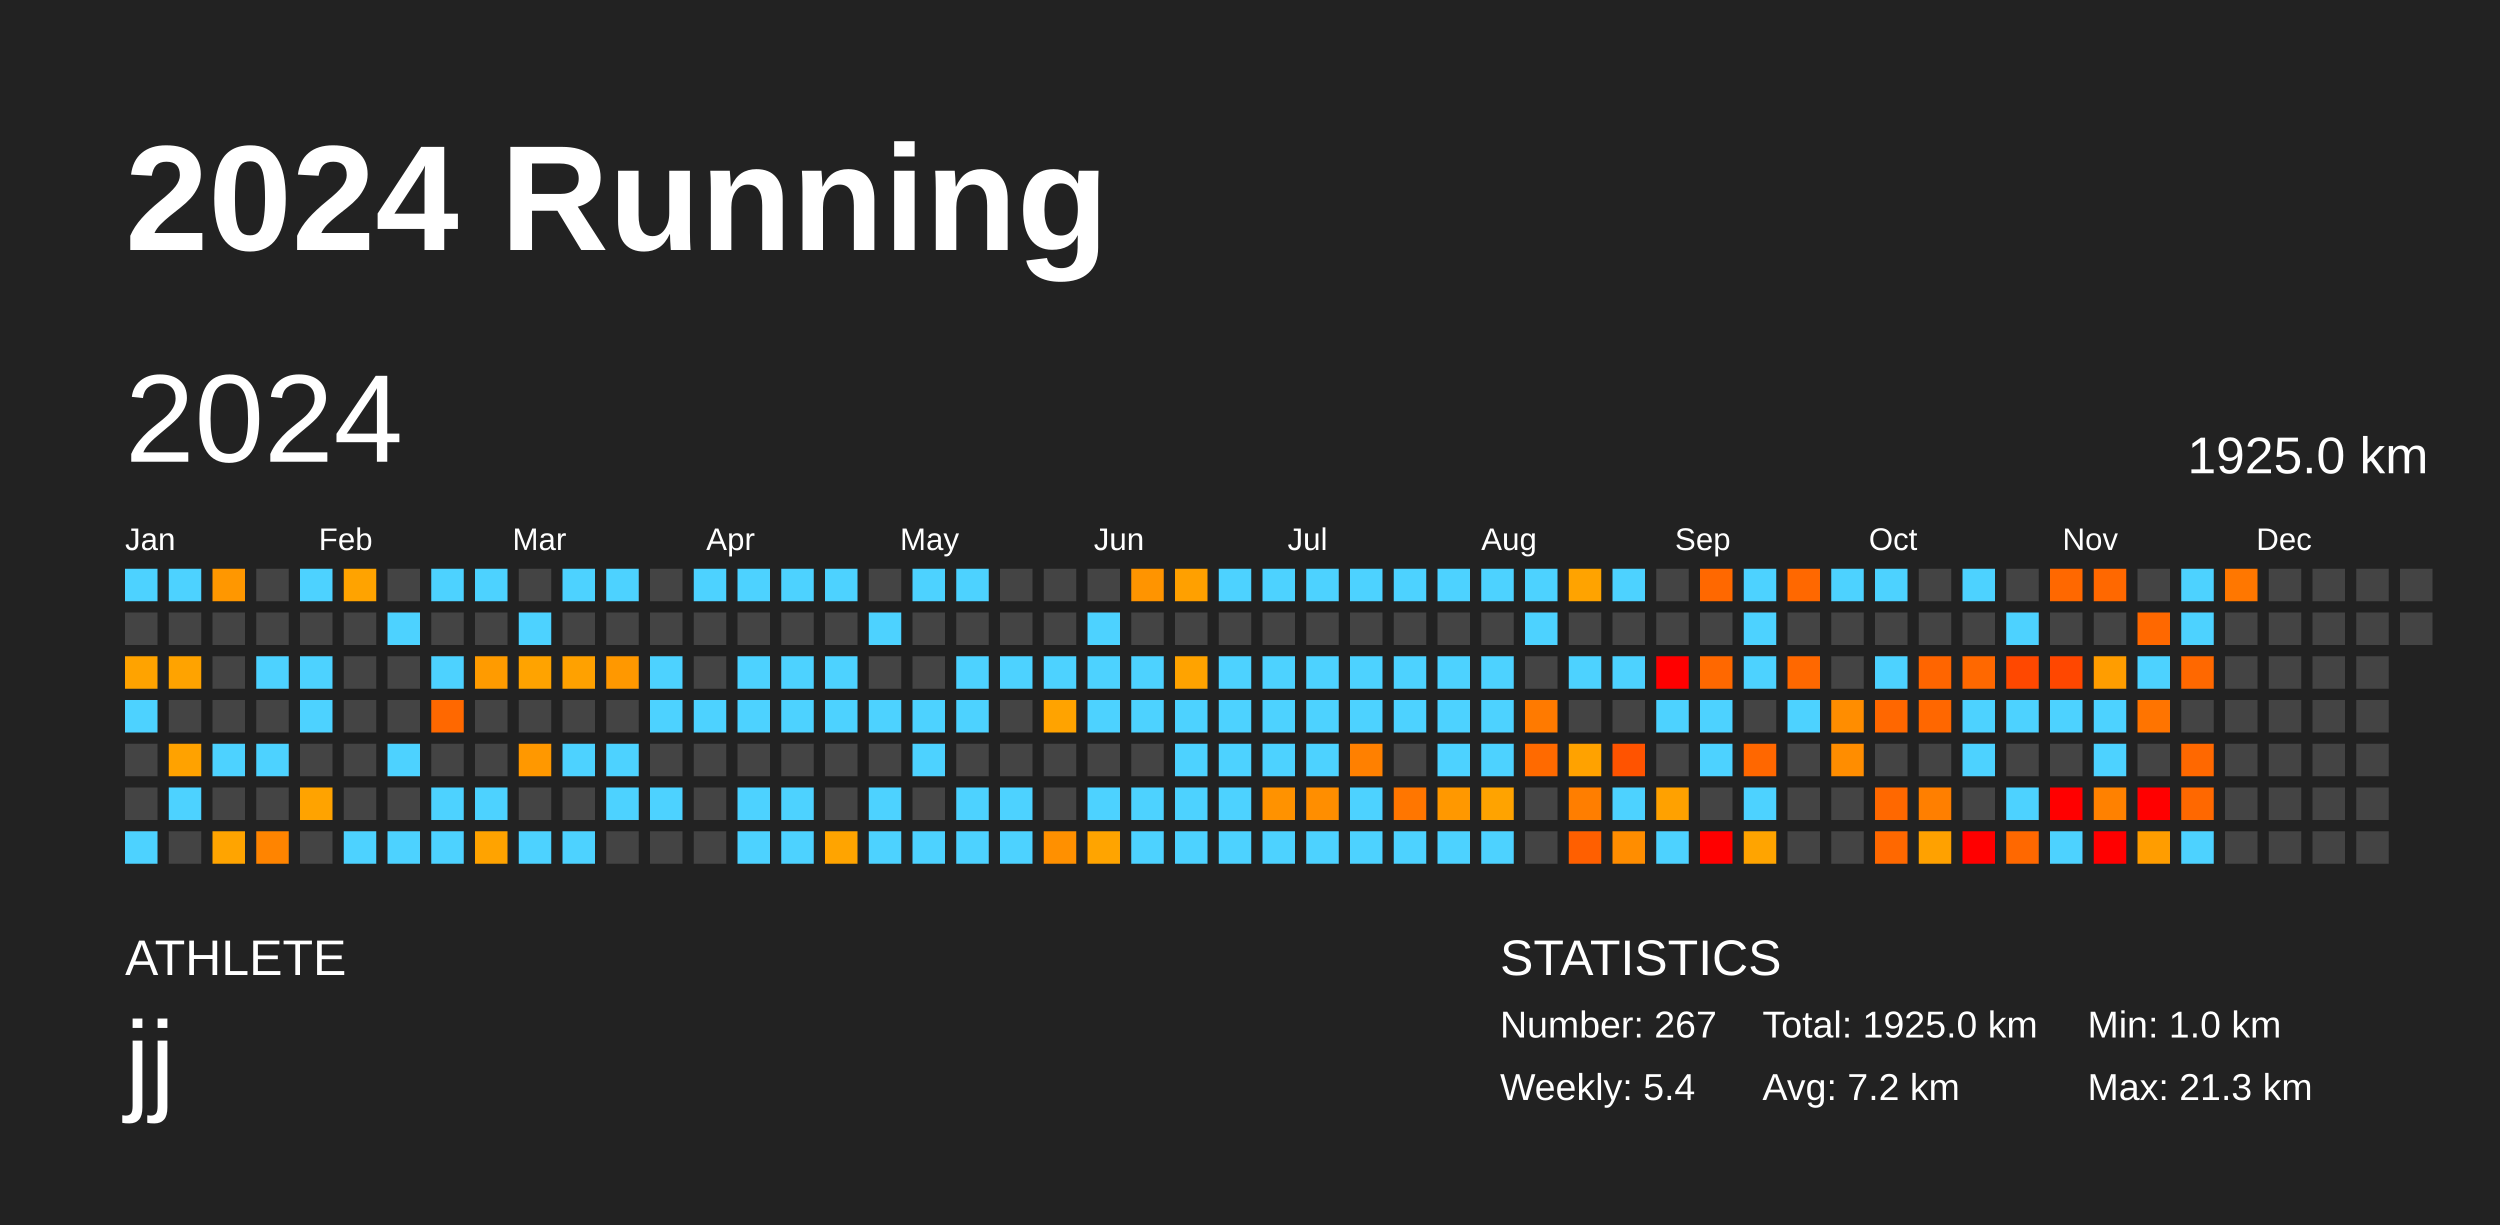
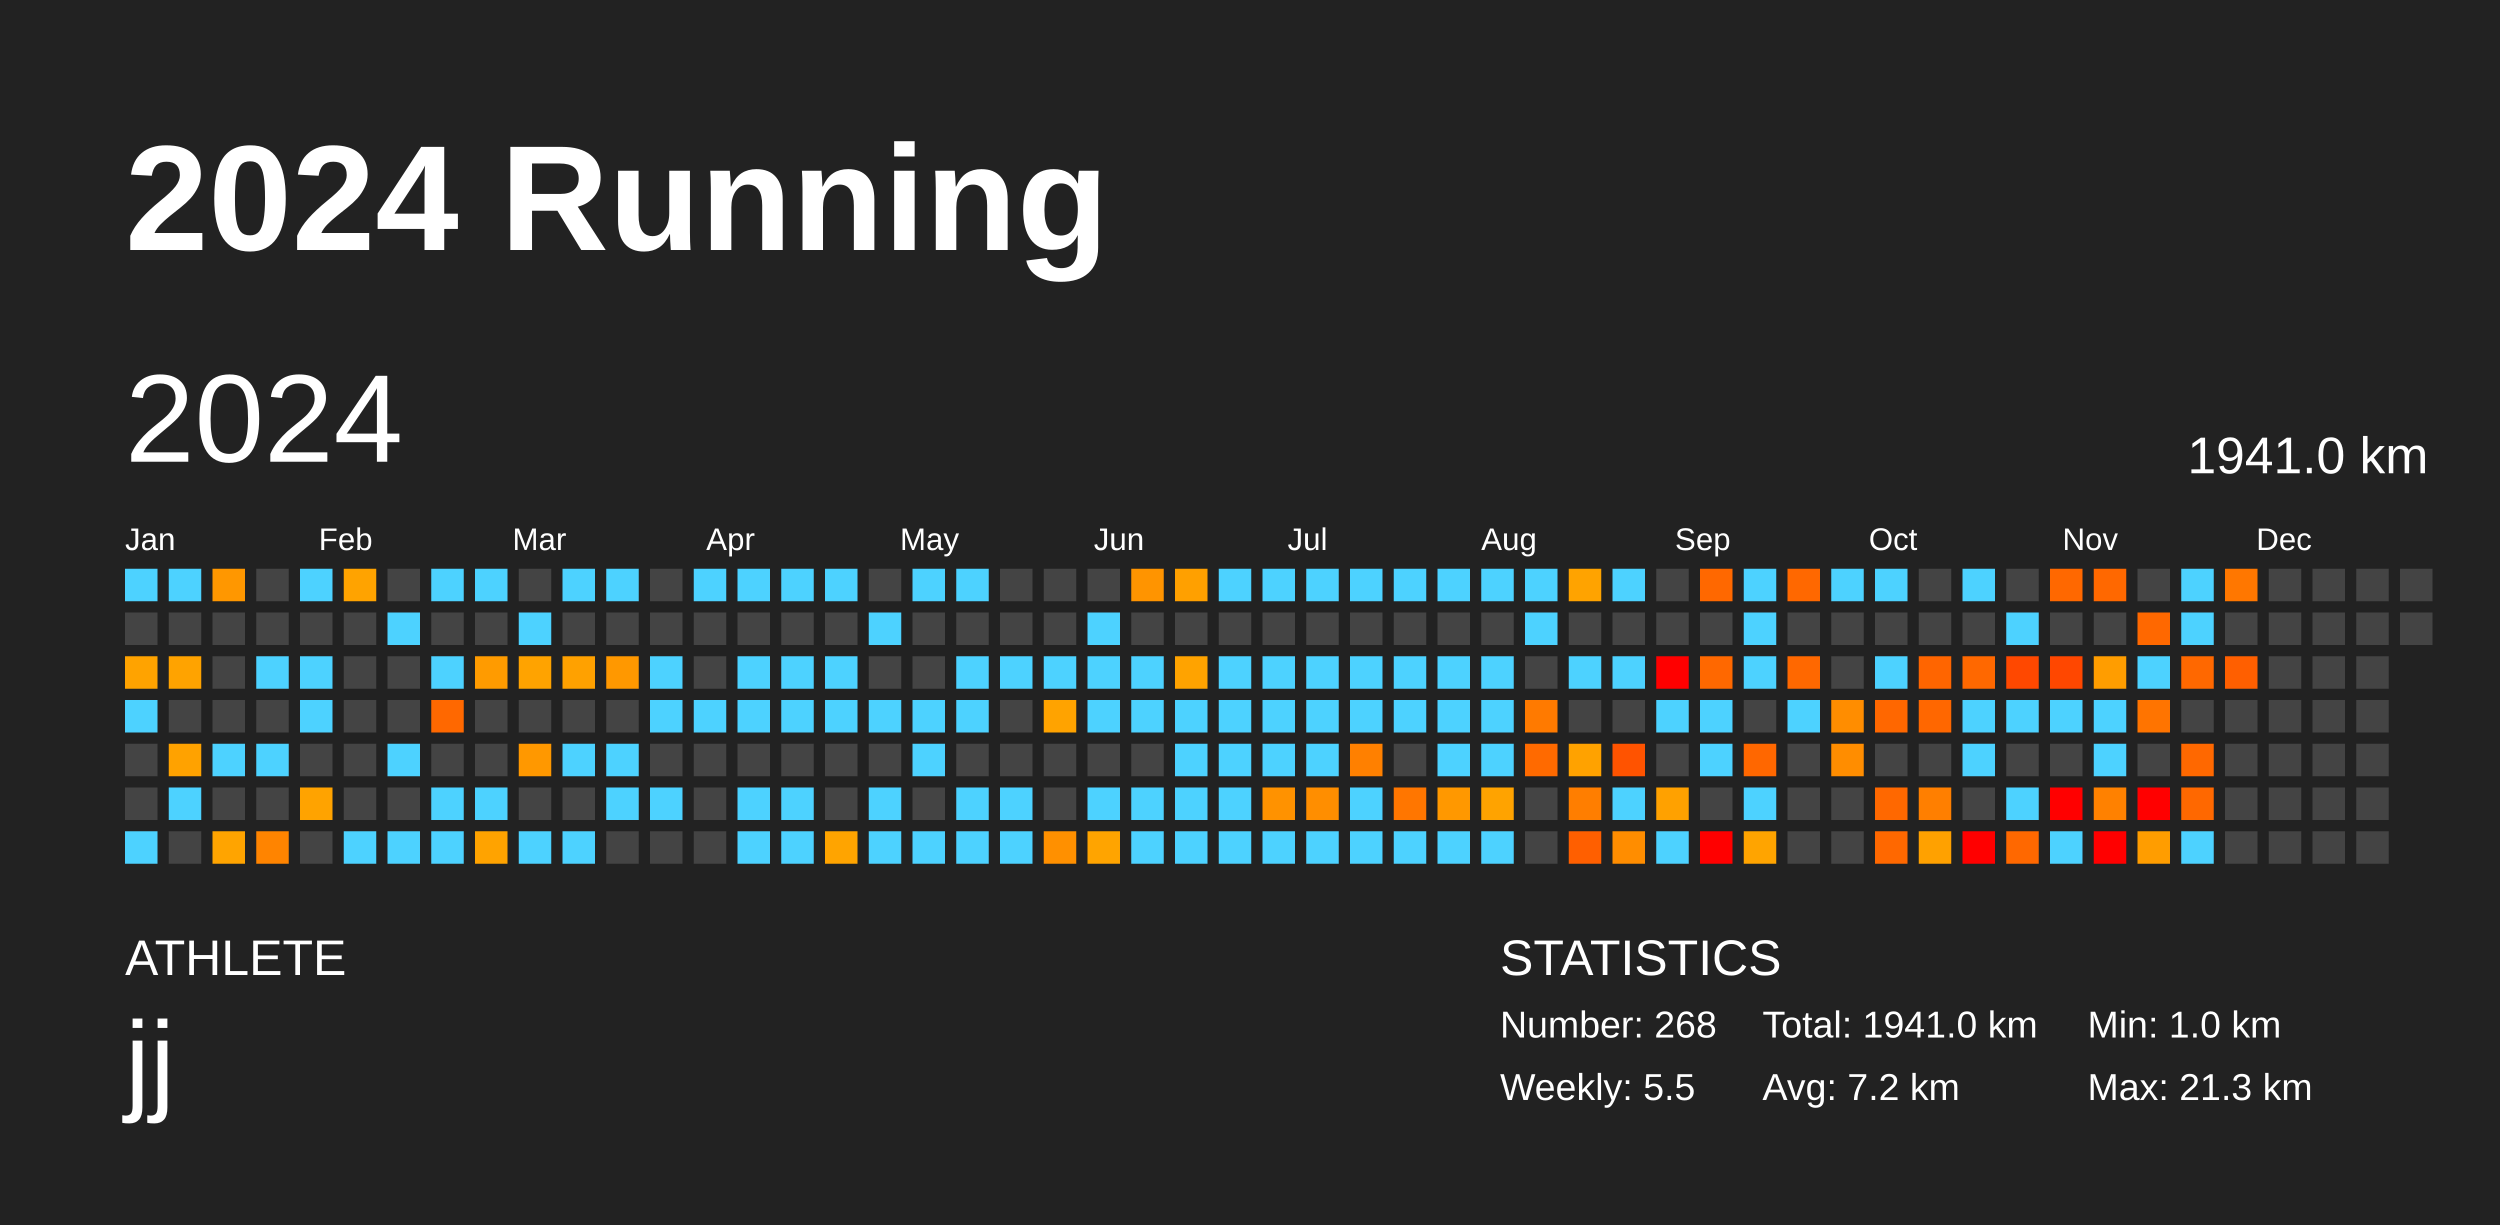
<svg xmlns="http://www.w3.org/2000/svg" baseProfile="full" height="98mm" version="1.1" viewBox="0,0,200,98" width="200mm">
  <defs />
  <rect fill="#222222" height="98" width="200" x="0" y="0" />
  <text fill="#FFFFFF" style="font-size:12px; font-family:Arial; font-weight:bold;" x="10" y="20">2024 Running</text>
  <text fill="#FFFFFF" style="font-size:4px; font-family:Arial" x="10" y="78">ATHLETE</text>
  <text fill="#FFFFFF" style="font-size:9px; font-family:Arial" x="10" y="88">jj</text>
  <text fill="#FFFFFF" style="font-size:4px; font-family:Arial" x="120" y="78">STATISTICS</text>
-   <text fill="#FFFFFF" style="font-size:3px; font-family:Arial" x="120" y="83">Number: 267</text>
-   <text fill="#FFFFFF" style="font-size:3px; font-family:Arial" x="120" y="88">Weekly: 5.4</text>
-   <text fill="#FFFFFF" style="font-size:3px; font-family:Arial" x="141" y="83">Total: 1925.0 km</text>
+   <text fill="#FFFFFF" style="font-size:3px; font-family:Arial" x="120" y="83">Number: 268</text>
+   <text fill="#FFFFFF" style="font-size:3px; font-family:Arial" x="120" y="88">Weekly: 5.5</text>
+   <text fill="#FFFFFF" style="font-size:3px; font-family:Arial" x="141" y="83">Total: 1941.0 km</text>
  <text fill="#FFFFFF" style="font-size:3px; font-family:Arial" x="141" y="88">Avg: 7.2 km</text>
  <text fill="#FFFFFF" style="font-size:3px; font-family:Arial" x="167" y="83">Min: 1.0 km</text>
  <text fill="#FFFFFF" style="font-size:3px; font-family:Arial" x="167" y="88">Max: 21.3 km</text>
  <text dominant-baseline="hanging" fill="#FFFFFF" style="font-size:10.0px; font-family:Arial;" x="10" y="30">2024</text>
-   <text dominant-baseline="hanging" fill="#FFFFFF" style="font-size:4.125px; font-family:Arial;" x="175" y="35">1925.0 km</text>
+   <text dominant-baseline="hanging" fill="#FFFFFF" style="font-size:4.125px; font-family:Arial;" x="175" y="35">1941.0 km</text>
  <text fill="#FFFFFF" style="font-size:2.5px; font-family:Arial" x="10.0" y="44">Jan</text>
  <text fill="#FFFFFF" style="font-size:2.5px; font-family:Arial" x="25.5" y="44">Feb</text>
  <text fill="#FFFFFF" style="font-size:2.5px; font-family:Arial" x="41.0" y="44">Mar</text>
  <text fill="#FFFFFF" style="font-size:2.5px; font-family:Arial" x="56.5" y="44">Apr</text>
  <text fill="#FFFFFF" style="font-size:2.5px; font-family:Arial" x="72.0" y="44">May</text>
  <text fill="#FFFFFF" style="font-size:2.5px; font-family:Arial" x="87.5" y="44">Jun</text>
  <text fill="#FFFFFF" style="font-size:2.5px; font-family:Arial" x="103.0" y="44">Jul</text>
  <text fill="#FFFFFF" style="font-size:2.5px; font-family:Arial" x="118.5" y="44">Aug</text>
  <text fill="#FFFFFF" style="font-size:2.5px; font-family:Arial" x="134.0" y="44">Sep</text>
  <text fill="#FFFFFF" style="font-size:2.5px; font-family:Arial" x="149.5" y="44">Oct</text>
  <text fill="#FFFFFF" style="font-size:2.5px; font-family:Arial" x="165.0" y="44">Nov</text>
  <text fill="#FFFFFF" style="font-size:2.5px; font-family:Arial" x="180.5" y="44">Dec</text>
  <rect fill="#4dd2ff" height="2.6" width="2.6" x="10.0" y="45.5" />
  <rect fill="#444444" height="2.6" width="2.6" x="10.0" y="49.0" />
  <rect fill="#ffa300" height="2.6" width="2.6" x="10.0" y="52.5" />
  <rect fill="#4dd2ff" height="2.6" width="2.6" x="10.0" y="56.0" />
  <rect fill="#444444" height="2.6" width="2.6" x="10.0" y="59.5" />
  <rect fill="#444444" height="2.6" width="2.6" x="10.0" y="63.0" />
  <rect fill="#4dd2ff" height="2.6" width="2.6" x="10.0" y="66.5" />
  <rect fill="#4dd2ff" height="2.6" width="2.6" x="13.5" y="45.5" />
  <rect fill="#444444" height="2.6" width="2.6" x="13.5" y="49.0" />
  <rect fill="#ffa300" height="2.6" width="2.6" x="13.5" y="52.5" />
  <rect fill="#444444" height="2.6" width="2.6" x="13.5" y="56.0" />
  <rect fill="#ffa200" height="2.6" width="2.6" x="13.5" y="59.5" />
  <rect fill="#4dd2ff" height="2.6" width="2.6" x="13.5" y="63.0" />
  <rect fill="#444444" height="2.6" width="2.6" x="13.5" y="66.5" />
  <rect fill="#ff9700" height="2.6" width="2.6" x="17.0" y="45.5" />
  <rect fill="#444444" height="2.6" width="2.6" x="17.0" y="49.0" />
  <rect fill="#444444" height="2.6" width="2.6" x="17.0" y="52.5" />
  <rect fill="#444444" height="2.6" width="2.6" x="17.0" y="56.0" />
  <rect fill="#4dd2ff" height="2.6" width="2.6" x="17.0" y="59.5" />
  <rect fill="#444444" height="2.6" width="2.6" x="17.0" y="63.0" />
  <rect fill="#ffa400" height="2.6" width="2.6" x="17.0" y="66.5" />
  <rect fill="#444444" height="2.6" width="2.6" x="20.5" y="45.5" />
  <rect fill="#444444" height="2.6" width="2.6" x="20.5" y="49.0" />
  <rect fill="#4dd2ff" height="2.6" width="2.6" x="20.5" y="52.5" />
  <rect fill="#444444" height="2.6" width="2.6" x="20.5" y="56.0" />
  <rect fill="#4dd2ff" height="2.6" width="2.6" x="20.5" y="59.5" />
  <rect fill="#444444" height="2.6" width="2.6" x="20.5" y="63.0" />
  <rect fill="#ff8400" height="2.6" width="2.6" x="20.5" y="66.5" />
  <rect fill="#4dd2ff" height="2.6" width="2.6" x="24.0" y="45.5" />
  <rect fill="#444444" height="2.6" width="2.6" x="24.0" y="49.0" />
  <rect fill="#4dd2ff" height="2.6" width="2.6" x="24.0" y="52.5" />
  <rect fill="#4dd2ff" height="2.6" width="2.6" x="24.0" y="56.0" />
  <rect fill="#444444" height="2.6" width="2.6" x="24.0" y="59.5" />
  <rect fill="#ffa300" height="2.6" width="2.6" x="24.0" y="63.0" />
  <rect fill="#444444" height="2.6" width="2.6" x="24.0" y="66.5" />
  <rect fill="#ffa300" height="2.6" width="2.6" x="27.5" y="45.5" />
  <rect fill="#444444" height="2.6" width="2.6" x="27.5" y="49.0" />
  <rect fill="#444444" height="2.6" width="2.6" x="27.5" y="52.5" />
  <rect fill="#444444" height="2.6" width="2.6" x="27.5" y="56.0" />
  <rect fill="#444444" height="2.6" width="2.6" x="27.5" y="59.5" />
  <rect fill="#444444" height="2.6" width="2.6" x="27.5" y="63.0" />
  <rect fill="#4dd2ff" height="2.6" width="2.6" x="27.5" y="66.5" />
  <rect fill="#444444" height="2.6" width="2.6" x="31.0" y="45.5" />
  <rect fill="#4dd2ff" height="2.6" width="2.6" x="31.0" y="49.0" />
  <rect fill="#444444" height="2.6" width="2.6" x="31.0" y="52.5" />
  <rect fill="#444444" height="2.6" width="2.6" x="31.0" y="56.0" />
  <rect fill="#4dd2ff" height="2.6" width="2.6" x="31.0" y="59.5" />
  <rect fill="#444444" height="2.6" width="2.6" x="31.0" y="63.0" />
  <rect fill="#4dd2ff" height="2.6" width="2.6" x="31.0" y="66.5" />
  <rect fill="#4dd2ff" height="2.6" width="2.6" x="34.5" y="45.5" />
  <rect fill="#444444" height="2.6" width="2.6" x="34.5" y="49.0" />
  <rect fill="#4dd2ff" height="2.6" width="2.6" x="34.5" y="52.5" />
  <rect fill="#ff6800" height="2.6" width="2.6" x="34.5" y="56.0" />
  <rect fill="#444444" height="2.6" width="2.6" x="34.5" y="59.5" />
  <rect fill="#4dd2ff" height="2.6" width="2.6" x="34.5" y="63.0" />
  <rect fill="#4dd2ff" height="2.6" width="2.6" x="34.5" y="66.5" />
  <rect fill="#4dd2ff" height="2.6" width="2.6" x="38.0" y="45.5" />
  <rect fill="#444444" height="2.6" width="2.6" x="38.0" y="49.0" />
  <rect fill="#ff9b00" height="2.6" width="2.6" x="38.0" y="52.5" />
  <rect fill="#444444" height="2.6" width="2.6" x="38.0" y="56.0" />
  <rect fill="#444444" height="2.6" width="2.6" x="38.0" y="59.5" />
  <rect fill="#4dd2ff" height="2.6" width="2.6" x="38.0" y="63.0" />
  <rect fill="#ffa300" height="2.6" width="2.6" x="38.0" y="66.5" />
  <rect fill="#444444" height="2.6" width="2.6" x="41.5" y="45.5" />
  <rect fill="#4dd2ff" height="2.6" width="2.6" x="41.5" y="49.0" />
  <rect fill="#ffa300" height="2.6" width="2.6" x="41.5" y="52.5" />
  <rect fill="#444444" height="2.6" width="2.6" x="41.5" y="56.0" />
  <rect fill="#ff9800" height="2.6" width="2.6" x="41.5" y="59.5" />
  <rect fill="#444444" height="2.6" width="2.6" x="41.5" y="63.0" />
  <rect fill="#4dd2ff" height="2.6" width="2.6" x="41.5" y="66.5" />
  <rect fill="#4dd2ff" height="2.6" width="2.6" x="45.0" y="45.5" />
  <rect fill="#444444" height="2.6" width="2.6" x="45.0" y="49.0" />
  <rect fill="#ffa100" height="2.6" width="2.6" x="45.0" y="52.5" />
  <rect fill="#444444" height="2.6" width="2.6" x="45.0" y="56.0" />
  <rect fill="#4dd2ff" height="2.6" width="2.6" x="45.0" y="59.5" />
  <rect fill="#444444" height="2.6" width="2.6" x="45.0" y="63.0" />
  <rect fill="#4dd2ff" height="2.6" width="2.6" x="45.0" y="66.5" />
  <rect fill="#4dd2ff" height="2.6" width="2.6" x="48.5" y="45.5" />
  <rect fill="#444444" height="2.6" width="2.6" x="48.5" y="49.0" />
  <rect fill="#ff9800" height="2.6" width="2.6" x="48.5" y="52.5" />
  <rect fill="#444444" height="2.6" width="2.6" x="48.5" y="56.0" />
  <rect fill="#4dd2ff" height="2.6" width="2.6" x="48.5" y="59.5" />
  <rect fill="#4dd2ff" height="2.6" width="2.6" x="48.5" y="63.0" />
  <rect fill="#444444" height="2.6" width="2.6" x="48.5" y="66.5" />
  <rect fill="#444444" height="2.6" width="2.6" x="52.0" y="45.5" />
  <rect fill="#444444" height="2.6" width="2.6" x="52.0" y="49.0" />
  <rect fill="#4dd2ff" height="2.6" width="2.6" x="52.0" y="52.5" />
  <rect fill="#4dd2ff" height="2.6" width="2.6" x="52.0" y="56.0" />
  <rect fill="#444444" height="2.6" width="2.6" x="52.0" y="59.5" />
  <rect fill="#4dd2ff" height="2.6" width="2.6" x="52.0" y="63.0" />
  <rect fill="#444444" height="2.6" width="2.6" x="52.0" y="66.5" />
  <rect fill="#4dd2ff" height="2.6" width="2.6" x="55.5" y="45.5" />
  <rect fill="#444444" height="2.6" width="2.6" x="55.5" y="49.0" />
  <rect fill="#444444" height="2.6" width="2.6" x="55.5" y="52.5" />
  <rect fill="#4dd2ff" height="2.6" width="2.6" x="55.5" y="56.0" />
  <rect fill="#444444" height="2.6" width="2.6" x="55.5" y="59.5" />
  <rect fill="#444444" height="2.6" width="2.6" x="55.5" y="63.0" />
  <rect fill="#444444" height="2.6" width="2.6" x="55.5" y="66.5" />
  <rect fill="#4dd2ff" height="2.6" width="2.6" x="59.0" y="45.5" />
  <rect fill="#444444" height="2.6" width="2.6" x="59.0" y="49.0" />
  <rect fill="#4dd2ff" height="2.6" width="2.6" x="59.0" y="52.5" />
  <rect fill="#4dd2ff" height="2.6" width="2.6" x="59.0" y="56.0" />
  <rect fill="#444444" height="2.6" width="2.6" x="59.0" y="59.5" />
  <rect fill="#4dd2ff" height="2.6" width="2.6" x="59.0" y="63.0" />
  <rect fill="#4dd2ff" height="2.6" width="2.6" x="59.0" y="66.5" />
  <rect fill="#4dd2ff" height="2.6" width="2.6" x="62.5" y="45.5" />
  <rect fill="#444444" height="2.6" width="2.6" x="62.5" y="49.0" />
  <rect fill="#4dd2ff" height="2.6" width="2.6" x="62.5" y="52.5" />
  <rect fill="#4dd2ff" height="2.6" width="2.6" x="62.5" y="56.0" />
  <rect fill="#444444" height="2.6" width="2.6" x="62.5" y="59.5" />
  <rect fill="#4dd2ff" height="2.6" width="2.6" x="62.5" y="63.0" />
  <rect fill="#4dd2ff" height="2.6" width="2.6" x="62.5" y="66.5" />
  <rect fill="#4dd2ff" height="2.6" width="2.6" x="66.0" y="45.5" />
  <rect fill="#444444" height="2.6" width="2.6" x="66.0" y="49.0" />
  <rect fill="#4dd2ff" height="2.6" width="2.6" x="66.0" y="52.5" />
  <rect fill="#4dd2ff" height="2.6" width="2.6" x="66.0" y="56.0" />
  <rect fill="#444444" height="2.6" width="2.6" x="66.0" y="59.5" />
  <rect fill="#444444" height="2.6" width="2.6" x="66.0" y="63.0" />
  <rect fill="#ffa400" height="2.6" width="2.6" x="66.0" y="66.5" />
  <rect fill="#444444" height="2.6" width="2.6" x="69.5" y="45.5" />
  <rect fill="#4dd2ff" height="2.6" width="2.6" x="69.5" y="49.0" />
  <rect fill="#444444" height="2.6" width="2.6" x="69.5" y="52.5" />
  <rect fill="#4dd2ff" height="2.6" width="2.6" x="69.5" y="56.0" />
  <rect fill="#444444" height="2.6" width="2.6" x="69.5" y="59.5" />
  <rect fill="#4dd2ff" height="2.6" width="2.6" x="69.5" y="63.0" />
  <rect fill="#4dd2ff" height="2.6" width="2.6" x="69.5" y="66.5" />
  <rect fill="#4dd2ff" height="2.6" width="2.6" x="73.0" y="45.5" />
  <rect fill="#444444" height="2.6" width="2.6" x="73.0" y="49.0" />
  <rect fill="#444444" height="2.6" width="2.6" x="73.0" y="52.5" />
  <rect fill="#4dd2ff" height="2.6" width="2.6" x="73.0" y="56.0" />
  <rect fill="#4dd2ff" height="2.6" width="2.6" x="73.0" y="59.5" />
  <rect fill="#444444" height="2.6" width="2.6" x="73.0" y="63.0" />
  <rect fill="#4dd2ff" height="2.6" width="2.6" x="73.0" y="66.5" />
  <rect fill="#4dd2ff" height="2.6" width="2.6" x="76.5" y="45.5" />
  <rect fill="#444444" height="2.6" width="2.6" x="76.5" y="49.0" />
  <rect fill="#4dd2ff" height="2.6" width="2.6" x="76.5" y="52.5" />
  <rect fill="#4dd2ff" height="2.6" width="2.6" x="76.5" y="56.0" />
  <rect fill="#444444" height="2.6" width="2.6" x="76.5" y="59.5" />
  <rect fill="#4dd2ff" height="2.6" width="2.6" x="76.5" y="63.0" />
  <rect fill="#4dd2ff" height="2.6" width="2.6" x="76.5" y="66.5" />
  <rect fill="#444444" height="2.6" width="2.6" x="80.0" y="45.5" />
  <rect fill="#444444" height="2.6" width="2.6" x="80.0" y="49.0" />
  <rect fill="#4dd2ff" height="2.6" width="2.6" x="80.0" y="52.5" />
  <rect fill="#444444" height="2.6" width="2.6" x="80.0" y="56.0" />
  <rect fill="#444444" height="2.6" width="2.6" x="80.0" y="59.5" />
  <rect fill="#4dd2ff" height="2.6" width="2.6" x="80.0" y="63.0" />
  <rect fill="#4dd2ff" height="2.6" width="2.6" x="80.0" y="66.5" />
  <rect fill="#444444" height="2.6" width="2.6" x="83.5" y="45.5" />
  <rect fill="#444444" height="2.6" width="2.6" x="83.5" y="49.0" />
  <rect fill="#4dd2ff" height="2.6" width="2.6" x="83.5" y="52.5" />
  <rect fill="#ffa300" height="2.6" width="2.6" x="83.5" y="56.0" />
  <rect fill="#444444" height="2.6" width="2.6" x="83.5" y="59.5" />
  <rect fill="#444444" height="2.6" width="2.6" x="83.5" y="63.0" />
  <rect fill="#ff9000" height="2.6" width="2.6" x="83.5" y="66.5" />
  <rect fill="#444444" height="2.6" width="2.6" x="87.0" y="45.5" />
  <rect fill="#4dd2ff" height="2.6" width="2.6" x="87.0" y="49.0" />
  <rect fill="#4dd2ff" height="2.6" width="2.6" x="87.0" y="52.5" />
  <rect fill="#4dd2ff" height="2.6" width="2.6" x="87.0" y="56.0" />
  <rect fill="#444444" height="2.6" width="2.6" x="87.0" y="59.5" />
  <rect fill="#4dd2ff" height="2.6" width="2.6" x="87.0" y="63.0" />
  <rect fill="#ffa400" height="2.6" width="2.6" x="87.0" y="66.5" />
  <rect fill="#ff9400" height="2.6" width="2.6" x="90.5" y="45.5" />
  <rect fill="#444444" height="2.6" width="2.6" x="90.5" y="49.0" />
  <rect fill="#4dd2ff" height="2.6" width="2.6" x="90.5" y="52.5" />
  <rect fill="#4dd2ff" height="2.6" width="2.6" x="90.5" y="56.0" />
  <rect fill="#444444" height="2.6" width="2.6" x="90.5" y="59.5" />
  <rect fill="#4dd2ff" height="2.6" width="2.6" x="90.5" y="63.0" />
  <rect fill="#4dd2ff" height="2.6" width="2.6" x="90.5" y="66.5" />
  <rect fill="#ffa000" height="2.6" width="2.6" x="94.0" y="45.5" />
  <rect fill="#444444" height="2.6" width="2.6" x="94.0" y="49.0" />
  <rect fill="#ffa300" height="2.6" width="2.6" x="94.0" y="52.5" />
  <rect fill="#4dd2ff" height="2.6" width="2.6" x="94.0" y="56.0" />
  <rect fill="#4dd2ff" height="2.6" width="2.6" x="94.0" y="59.5" />
  <rect fill="#4dd2ff" height="2.6" width="2.6" x="94.0" y="63.0" />
  <rect fill="#4dd2ff" height="2.6" width="2.6" x="94.0" y="66.5" />
  <rect fill="#4dd2ff" height="2.6" width="2.6" x="97.5" y="45.5" />
  <rect fill="#444444" height="2.6" width="2.6" x="97.5" y="49.0" />
  <rect fill="#4dd2ff" height="2.6" width="2.6" x="97.5" y="52.5" />
  <rect fill="#4dd2ff" height="2.6" width="2.6" x="97.5" y="56.0" />
  <rect fill="#4dd2ff" height="2.6" width="2.6" x="97.5" y="59.5" />
  <rect fill="#4dd2ff" height="2.6" width="2.6" x="97.5" y="63.0" />
  <rect fill="#4dd2ff" height="2.6" width="2.6" x="97.5" y="66.5" />
  <rect fill="#4dd2ff" height="2.6" width="2.6" x="101.0" y="45.5" />
  <rect fill="#444444" height="2.6" width="2.6" x="101.0" y="49.0" />
  <rect fill="#4dd2ff" height="2.6" width="2.6" x="101.0" y="52.5" />
  <rect fill="#4dd2ff" height="2.6" width="2.6" x="101.0" y="56.0" />
  <rect fill="#4dd2ff" height="2.6" width="2.6" x="101.0" y="59.5" />
  <rect fill="#ff9200" height="2.6" width="2.6" x="101.0" y="63.0" />
  <rect fill="#4dd2ff" height="2.6" width="2.6" x="101.0" y="66.5" />
  <rect fill="#4dd2ff" height="2.6" width="2.6" x="104.5" y="45.5" />
  <rect fill="#444444" height="2.6" width="2.6" x="104.5" y="49.0" />
  <rect fill="#4dd2ff" height="2.6" width="2.6" x="104.5" y="52.5" />
  <rect fill="#4dd2ff" height="2.6" width="2.6" x="104.5" y="56.0" />
  <rect fill="#4dd2ff" height="2.6" width="2.6" x="104.5" y="59.5" />
  <rect fill="#ff8e00" height="2.6" width="2.6" x="104.5" y="63.0" />
  <rect fill="#4dd2ff" height="2.6" width="2.6" x="104.5" y="66.5" />
  <rect fill="#4dd2ff" height="2.6" width="2.6" x="108.0" y="45.5" />
  <rect fill="#444444" height="2.6" width="2.6" x="108.0" y="49.0" />
  <rect fill="#4dd2ff" height="2.6" width="2.6" x="108.0" y="52.5" />
  <rect fill="#4dd2ff" height="2.6" width="2.6" x="108.0" y="56.0" />
  <rect fill="#ff8000" height="2.6" width="2.6" x="108.0" y="59.5" />
  <rect fill="#4dd2ff" height="2.6" width="2.6" x="108.0" y="63.0" />
  <rect fill="#4dd2ff" height="2.6" width="2.6" x="108.0" y="66.5" />
  <rect fill="#4dd2ff" height="2.6" width="2.6" x="111.5" y="45.5" />
  <rect fill="#444444" height="2.6" width="2.6" x="111.5" y="49.0" />
  <rect fill="#4dd2ff" height="2.6" width="2.6" x="111.5" y="52.5" />
  <rect fill="#4dd2ff" height="2.6" width="2.6" x="111.5" y="56.0" />
  <rect fill="#444444" height="2.6" width="2.6" x="111.5" y="59.5" />
  <rect fill="#ff7600" height="2.6" width="2.6" x="111.5" y="63.0" />
  <rect fill="#4dd2ff" height="2.6" width="2.6" x="111.5" y="66.5" />
  <rect fill="#4dd2ff" height="2.6" width="2.6" x="115.0" y="45.5" />
  <rect fill="#444444" height="2.6" width="2.6" x="115.0" y="49.0" />
  <rect fill="#4dd2ff" height="2.6" width="2.6" x="115.0" y="52.5" />
  <rect fill="#4dd2ff" height="2.6" width="2.6" x="115.0" y="56.0" />
  <rect fill="#4dd2ff" height="2.6" width="2.6" x="115.0" y="59.5" />
  <rect fill="#ff9800" height="2.6" width="2.6" x="115.0" y="63.0" />
  <rect fill="#4dd2ff" height="2.6" width="2.6" x="115.0" y="66.5" />
  <rect fill="#4dd2ff" height="2.6" width="2.6" x="118.5" y="45.5" />
  <rect fill="#444444" height="2.6" width="2.6" x="118.5" y="49.0" />
  <rect fill="#4dd2ff" height="2.6" width="2.6" x="118.5" y="52.5" />
  <rect fill="#4dd2ff" height="2.6" width="2.6" x="118.5" y="56.0" />
  <rect fill="#4dd2ff" height="2.6" width="2.6" x="118.5" y="59.5" />
  <rect fill="#ffa300" height="2.6" width="2.6" x="118.5" y="63.0" />
  <rect fill="#4dd2ff" height="2.6" width="2.6" x="118.5" y="66.5" />
  <rect fill="#4dd2ff" height="2.6" width="2.6" x="122.0" y="45.5" />
  <rect fill="#4dd2ff" height="2.6" width="2.6" x="122.0" y="49.0" />
  <rect fill="#444444" height="2.6" width="2.6" x="122.0" y="52.5" />
  <rect fill="#ff7a00" height="2.6" width="2.6" x="122.0" y="56.0" />
  <rect fill="#ff6a00" height="2.6" width="2.6" x="122.0" y="59.5" />
  <rect fill="#444444" height="2.6" width="2.6" x="122.0" y="63.0" />
  <rect fill="#444444" height="2.6" width="2.6" x="122.0" y="66.5" />
  <rect fill="#ffa300" height="2.6" width="2.6" x="125.5" y="45.5" />
  <rect fill="#444444" height="2.6" width="2.6" x="125.5" y="49.0" />
  <rect fill="#4dd2ff" height="2.6" width="2.6" x="125.5" y="52.5" />
  <rect fill="#444444" height="2.6" width="2.6" x="125.5" y="56.0" />
  <rect fill="#ffa200" height="2.6" width="2.6" x="125.5" y="59.5" />
  <rect fill="#ff7e00" height="2.6" width="2.6" x="125.5" y="63.0" />
  <rect fill="#ff5f00" height="2.6" width="2.6" x="125.5" y="66.5" />
  <rect fill="#4dd2ff" height="2.6" width="2.6" x="129.0" y="45.5" />
  <rect fill="#444444" height="2.6" width="2.6" x="129.0" y="49.0" />
  <rect fill="#4dd2ff" height="2.6" width="2.6" x="129.0" y="52.5" />
  <rect fill="#444444" height="2.6" width="2.6" x="129.0" y="56.0" />
  <rect fill="#ff5300" height="2.6" width="2.6" x="129.0" y="59.5" />
  <rect fill="#4dd2ff" height="2.6" width="2.6" x="129.0" y="63.0" />
  <rect fill="#ff8d00" height="2.6" width="2.6" x="129.0" y="66.5" />
  <rect fill="#444444" height="2.6" width="2.6" x="132.5" y="45.5" />
  <rect fill="#444444" height="2.6" width="2.6" x="132.5" y="49.0" />
  <rect fill="red" height="2.6" width="2.6" x="132.5" y="52.5" />
  <rect fill="#4dd2ff" height="2.6" width="2.6" x="132.5" y="56.0" />
  <rect fill="#444444" height="2.6" width="2.6" x="132.5" y="59.5" />
  <rect fill="#ffa100" height="2.6" width="2.6" x="132.5" y="63.0" />
  <rect fill="#4dd2ff" height="2.6" width="2.6" x="132.5" y="66.5" />
  <rect fill="#ff6800" height="2.6" width="2.6" x="136.0" y="45.5" />
  <rect fill="#444444" height="2.6" width="2.6" x="136.0" y="49.0" />
  <rect fill="#ff6800" height="2.6" width="2.6" x="136.0" y="52.5" />
  <rect fill="#4dd2ff" height="2.6" width="2.6" x="136.0" y="56.0" />
  <rect fill="#4dd2ff" height="2.6" width="2.6" x="136.0" y="59.5" />
  <rect fill="#444444" height="2.6" width="2.6" x="136.0" y="63.0" />
  <rect fill="red" height="2.6" width="2.6" x="136.0" y="66.5" />
  <rect fill="#4dd2ff" height="2.6" width="2.6" x="139.5" y="45.5" />
  <rect fill="#4dd2ff" height="2.6" width="2.6" x="139.5" y="49.0" />
  <rect fill="#4dd2ff" height="2.6" width="2.6" x="139.5" y="52.5" />
  <rect fill="#444444" height="2.6" width="2.6" x="139.5" y="56.0" />
  <rect fill="#ff6700" height="2.6" width="2.6" x="139.5" y="59.5" />
  <rect fill="#4dd2ff" height="2.6" width="2.6" x="139.5" y="63.0" />
  <rect fill="#ffa400" height="2.6" width="2.6" x="139.5" y="66.5" />
  <rect fill="#ff6800" height="2.6" width="2.6" x="143.0" y="45.5" />
  <rect fill="#444444" height="2.6" width="2.6" x="143.0" y="49.0" />
  <rect fill="#ff6800" height="2.6" width="2.6" x="143.0" y="52.5" />
  <rect fill="#4dd2ff" height="2.6" width="2.6" x="143.0" y="56.0" />
  <rect fill="#444444" height="2.6" width="2.6" x="143.0" y="59.5" />
  <rect fill="#444444" height="2.6" width="2.6" x="143.0" y="63.0" />
  <rect fill="#444444" height="2.6" width="2.6" x="143.0" y="66.5" />
  <rect fill="#4dd2ff" height="2.6" width="2.6" x="146.5" y="45.5" />
  <rect fill="#444444" height="2.6" width="2.6" x="146.5" y="49.0" />
  <rect fill="#444444" height="2.6" width="2.6" x="146.5" y="52.5" />
  <rect fill="#ff8d00" height="2.6" width="2.6" x="146.5" y="56.0" />
  <rect fill="#ff8d00" height="2.6" width="2.6" x="146.5" y="59.5" />
  <rect fill="#444444" height="2.6" width="2.6" x="146.5" y="63.0" />
  <rect fill="#444444" height="2.6" width="2.6" x="146.5" y="66.5" />
  <rect fill="#4dd2ff" height="2.6" width="2.6" x="150.0" y="45.5" />
  <rect fill="#444444" height="2.6" width="2.6" x="150.0" y="49.0" />
  <rect fill="#4dd2ff" height="2.6" width="2.6" x="150.0" y="52.5" />
  <rect fill="#ff6700" height="2.6" width="2.6" x="150.0" y="56.0" />
  <rect fill="#444444" height="2.6" width="2.6" x="150.0" y="59.5" />
  <rect fill="#ff6800" height="2.6" width="2.6" x="150.0" y="63.0" />
  <rect fill="#ff6800" height="2.6" width="2.6" x="150.0" y="66.5" />
  <rect fill="#444444" height="2.6" width="2.6" x="153.5" y="45.5" />
  <rect fill="#444444" height="2.6" width="2.6" x="153.5" y="49.0" />
  <rect fill="#ff6500" height="2.6" width="2.6" x="153.5" y="52.5" />
  <rect fill="#ff6700" height="2.6" width="2.6" x="153.5" y="56.0" />
  <rect fill="#444444" height="2.6" width="2.6" x="153.5" y="59.5" />
  <rect fill="#ff7f00" height="2.6" width="2.6" x="153.5" y="63.0" />
  <rect fill="#ffa100" height="2.6" width="2.6" x="153.5" y="66.5" />
  <rect fill="#4dd2ff" height="2.6" width="2.6" x="157.0" y="45.5" />
  <rect fill="#444444" height="2.6" width="2.6" x="157.0" y="49.0" />
  <rect fill="#ff6800" height="2.6" width="2.6" x="157.0" y="52.5" />
  <rect fill="#4dd2ff" height="2.6" width="2.6" x="157.0" y="56.0" />
  <rect fill="#4dd2ff" height="2.6" width="2.6" x="157.0" y="59.5" />
  <rect fill="#444444" height="2.6" width="2.6" x="157.0" y="63.0" />
  <rect fill="red" height="2.6" width="2.6" x="157.0" y="66.5" />
  <rect fill="#444444" height="2.6" width="2.6" x="160.5" y="45.5" />
  <rect fill="#4dd2ff" height="2.6" width="2.6" x="160.5" y="49.0" />
  <rect fill="#ff4800" height="2.6" width="2.6" x="160.5" y="52.5" />
  <rect fill="#4dd2ff" height="2.6" width="2.6" x="160.5" y="56.0" />
  <rect fill="#444444" height="2.6" width="2.6" x="160.5" y="59.5" />
  <rect fill="#4dd2ff" height="2.6" width="2.6" x="160.5" y="63.0" />
  <rect fill="#ff6800" height="2.6" width="2.6" x="160.5" y="66.5" />
  <rect fill="#ff6800" height="2.6" width="2.6" x="164.0" y="45.5" />
  <rect fill="#444444" height="2.6" width="2.6" x="164.0" y="49.0" />
  <rect fill="#ff4700" height="2.6" width="2.6" x="164.0" y="52.5" />
  <rect fill="#4dd2ff" height="2.6" width="2.6" x="164.0" y="56.0" />
  <rect fill="#444444" height="2.6" width="2.6" x="164.0" y="59.5" />
  <rect fill="red" height="2.6" width="2.6" x="164.0" y="63.0" />
  <rect fill="#4dd2ff" height="2.6" width="2.6" x="164.0" y="66.5" />
  <rect fill="#ff6800" height="2.6" width="2.6" x="167.5" y="45.5" />
  <rect fill="#444444" height="2.6" width="2.6" x="167.5" y="49.0" />
  <rect fill="#ff9d00" height="2.6" width="2.6" x="167.5" y="52.5" />
  <rect fill="#4dd2ff" height="2.6" width="2.6" x="167.5" y="56.0" />
  <rect fill="#4dd2ff" height="2.6" width="2.6" x="167.5" y="59.5" />
  <rect fill="#ff8100" height="2.6" width="2.6" x="167.5" y="63.0" />
  <rect fill="red" height="2.6" width="2.6" x="167.5" y="66.5" />
  <rect fill="#444444" height="2.6" width="2.6" x="171.0" y="45.5" />
  <rect fill="#ff6800" height="2.6" width="2.6" x="171.0" y="49.0" />
  <rect fill="#4dd2ff" height="2.6" width="2.6" x="171.0" y="52.5" />
  <rect fill="#ff7400" height="2.6" width="2.6" x="171.0" y="56.0" />
  <rect fill="#444444" height="2.6" width="2.6" x="171.0" y="59.5" />
  <rect fill="red" height="2.6" width="2.6" x="171.0" y="63.0" />
  <rect fill="#ff9d00" height="2.6" width="2.6" x="171.0" y="66.5" />
  <rect fill="#4dd2ff" height="2.6" width="2.6" x="174.5" y="45.5" />
  <rect fill="#4dd2ff" height="2.6" width="2.6" x="174.5" y="49.0" />
  <rect fill="#ff6800" height="2.6" width="2.6" x="174.5" y="52.5" />
  <rect fill="#444444" height="2.6" width="2.6" x="174.5" y="56.0" />
  <rect fill="#ff6800" height="2.6" width="2.6" x="174.5" y="59.5" />
  <rect fill="#ff6800" height="2.6" width="2.6" x="174.5" y="63.0" />
  <rect fill="#4dd2ff" height="2.6" width="2.6" x="174.5" y="66.5" />
  <rect fill="#ff7700" height="2.6" width="2.6" x="178.0" y="45.5" />
  <rect fill="#444444" height="2.6" width="2.6" x="178.0" y="49.0" />
-   <rect fill="#444444" height="2.6" width="2.6" x="178.0" y="52.5" />
+   <rect fill="#ff5f00" height="2.6" width="2.6" x="178.0" y="52.5" />
  <rect fill="#444444" height="2.6" width="2.6" x="178.0" y="56.0" />
  <rect fill="#444444" height="2.6" width="2.6" x="178.0" y="59.5" />
  <rect fill="#444444" height="2.6" width="2.6" x="178.0" y="63.0" />
  <rect fill="#444444" height="2.6" width="2.6" x="178.0" y="66.5" />
  <rect fill="#444444" height="2.6" width="2.6" x="181.5" y="45.5" />
  <rect fill="#444444" height="2.6" width="2.6" x="181.5" y="49.0" />
  <rect fill="#444444" height="2.6" width="2.6" x="181.5" y="52.5" />
  <rect fill="#444444" height="2.6" width="2.6" x="181.5" y="56.0" />
  <rect fill="#444444" height="2.6" width="2.6" x="181.5" y="59.5" />
  <rect fill="#444444" height="2.6" width="2.6" x="181.5" y="63.0" />
  <rect fill="#444444" height="2.6" width="2.6" x="181.5" y="66.5" />
  <rect fill="#444444" height="2.6" width="2.6" x="185.0" y="45.5" />
  <rect fill="#444444" height="2.6" width="2.6" x="185.0" y="49.0" />
  <rect fill="#444444" height="2.6" width="2.6" x="185.0" y="52.5" />
  <rect fill="#444444" height="2.6" width="2.6" x="185.0" y="56.0" />
  <rect fill="#444444" height="2.6" width="2.6" x="185.0" y="59.5" />
  <rect fill="#444444" height="2.6" width="2.6" x="185.0" y="63.0" />
  <rect fill="#444444" height="2.6" width="2.6" x="185.0" y="66.5" />
  <rect fill="#444444" height="2.6" width="2.6" x="188.5" y="45.5" />
  <rect fill="#444444" height="2.6" width="2.6" x="188.5" y="49.0" />
  <rect fill="#444444" height="2.6" width="2.6" x="188.5" y="52.5" />
  <rect fill="#444444" height="2.6" width="2.6" x="188.5" y="56.0" />
  <rect fill="#444444" height="2.6" width="2.6" x="188.5" y="59.5" />
  <rect fill="#444444" height="2.6" width="2.6" x="188.5" y="63.0" />
  <rect fill="#444444" height="2.6" width="2.6" x="188.5" y="66.5" />
  <rect fill="#444444" height="2.6" width="2.6" x="192.0" y="45.5" />
  <rect fill="#444444" height="2.6" width="2.6" x="192.0" y="49.0" />
</svg>
